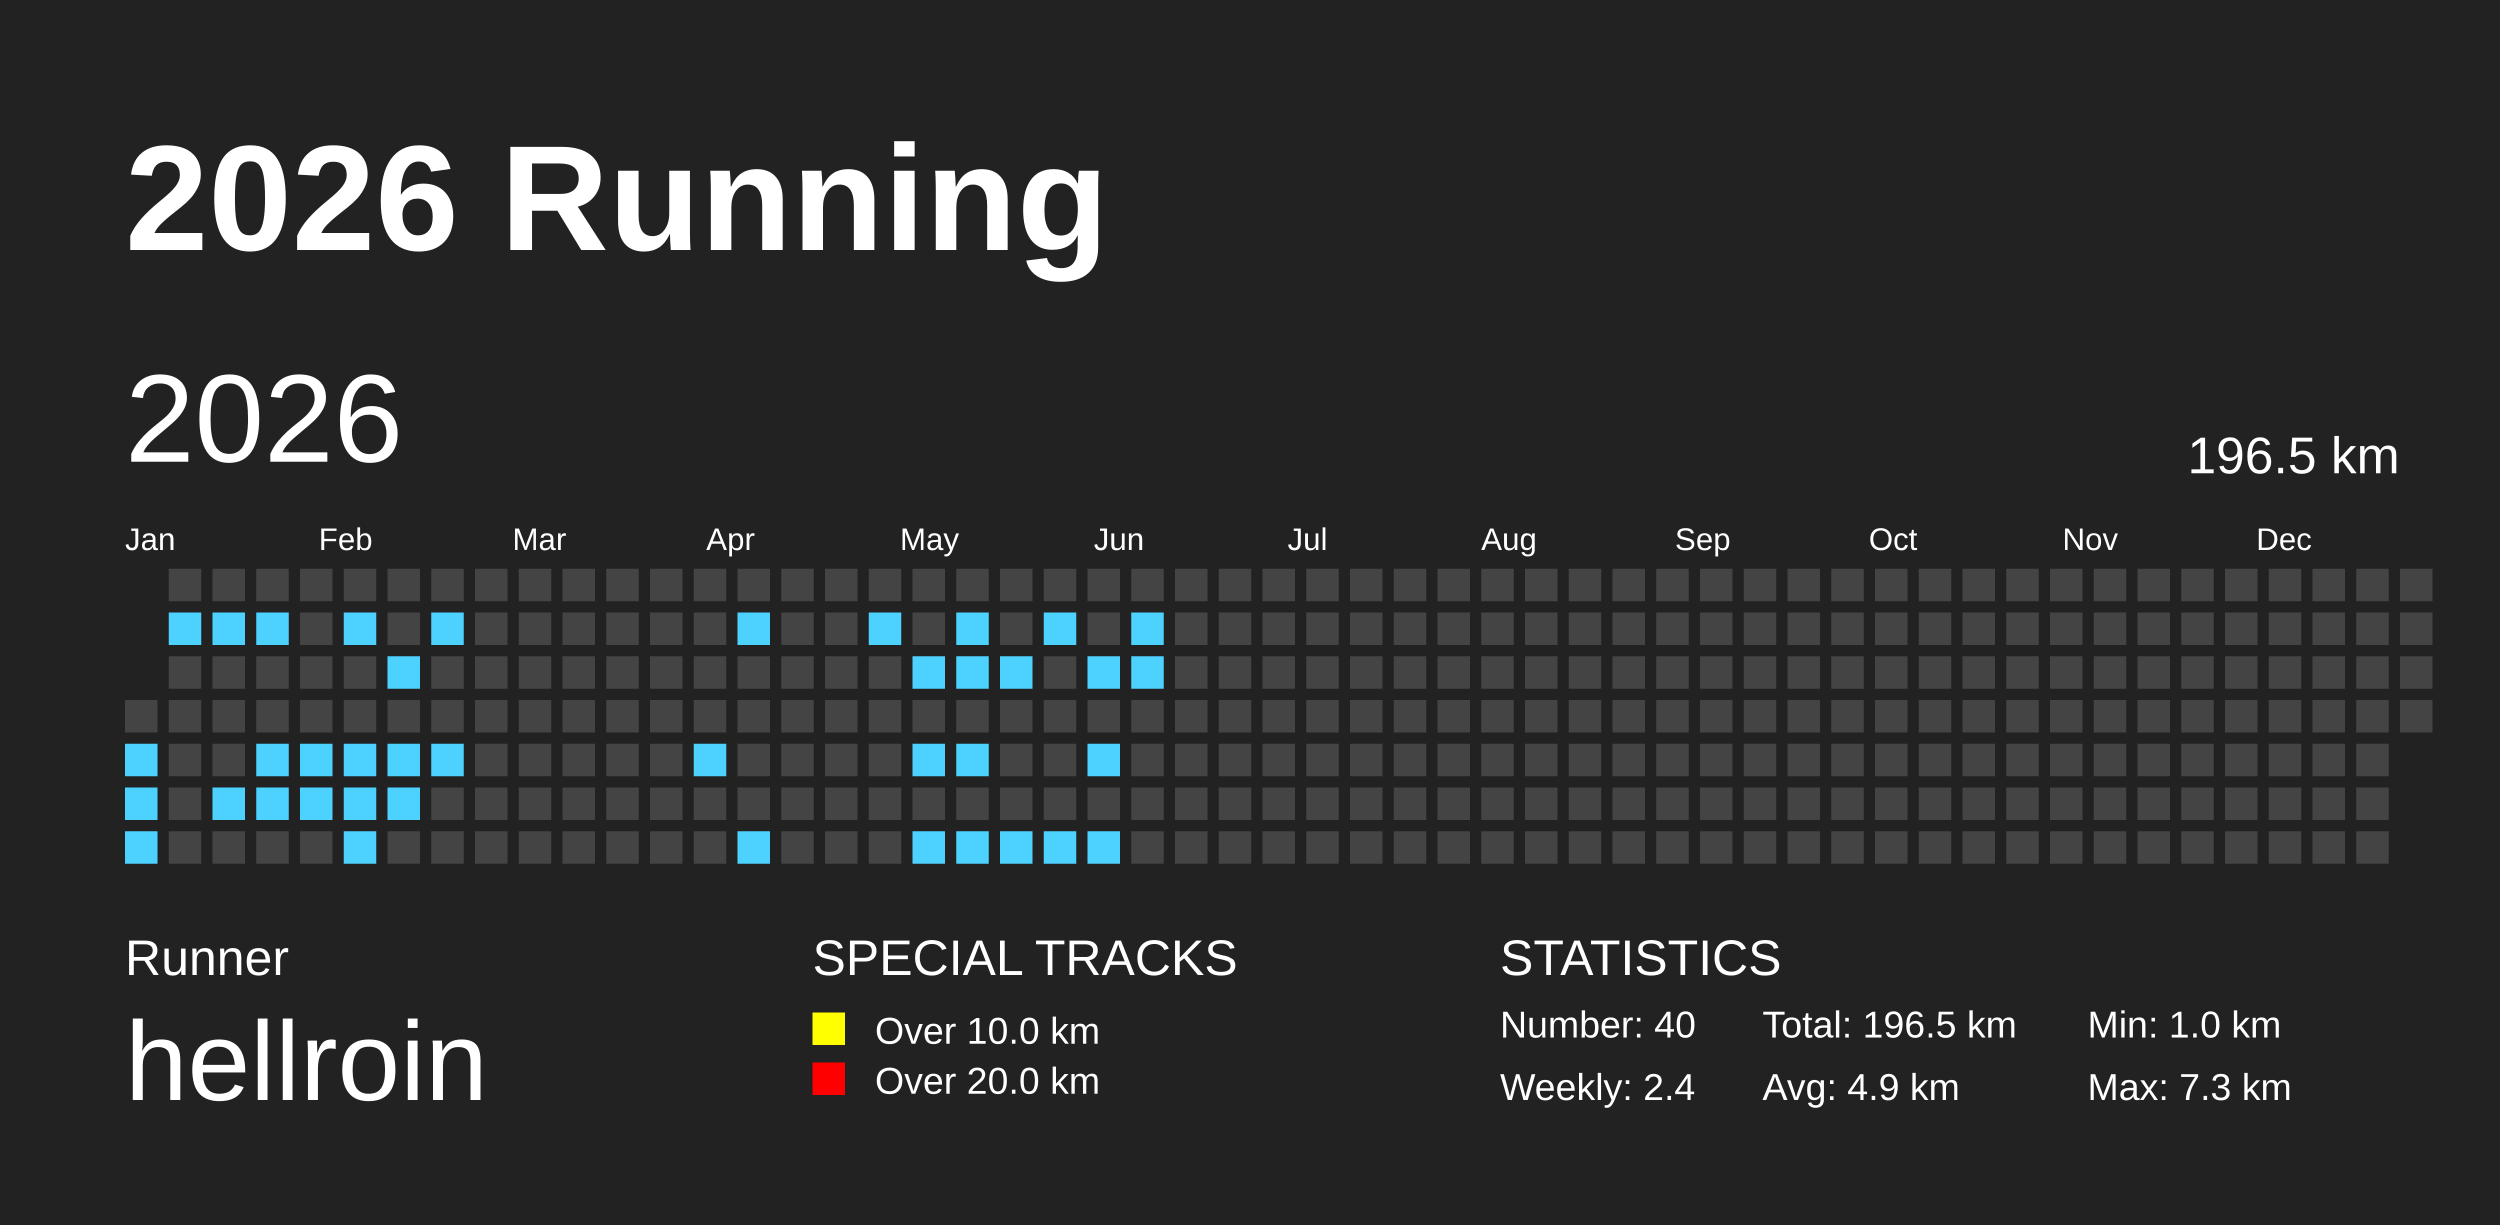
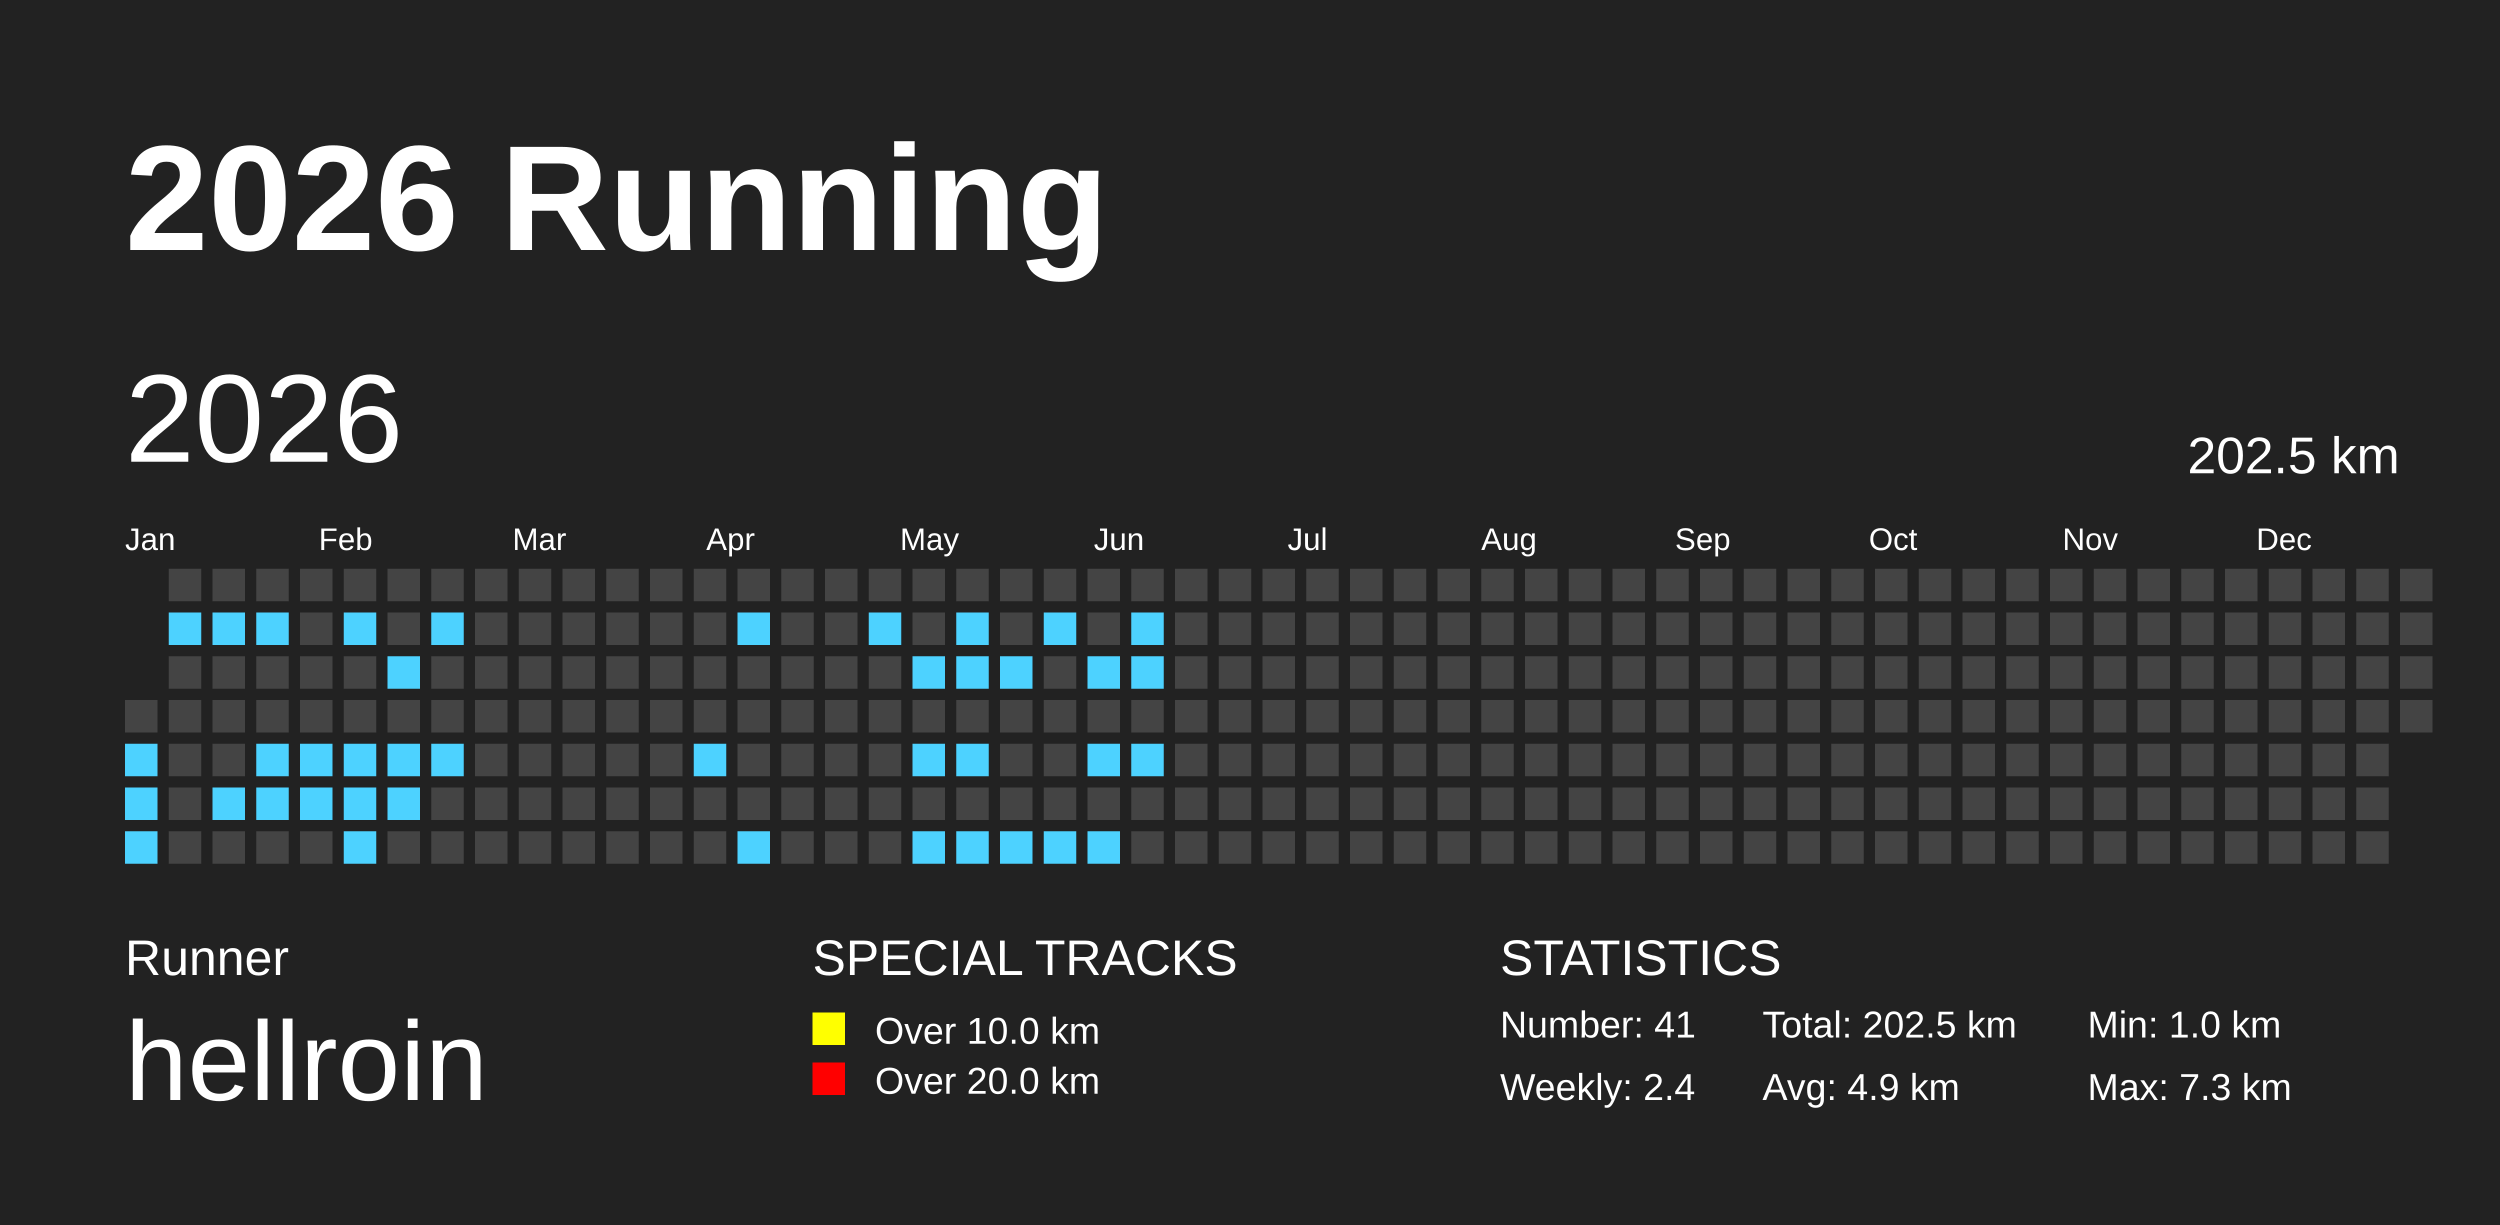
<svg xmlns="http://www.w3.org/2000/svg" baseProfile="full" height="98mm" version="1.1" viewBox="0,0,200,98" width="200mm">
  <defs />
  <rect fill="#222222" height="98" width="200" x="0" y="0" />
  <text fill="#FFFFFF" style="font-size:12px; font-family:Arial; font-weight:bold;" x="10" y="20">2026 Running</text>
  <text fill="#FFFFFF" style="font-size:4px; font-family:Arial" x="10" y="78">Runner</text>
  <text fill="#FFFFFF" style="font-size:9px; font-family:Arial" x="10" y="88">hellroin</text>
  <text fill="#FFFFFF" style="font-size:4px; font-family:Arial" x="65" y="78">SPECIAL TRACKS</text>
  <rect fill="yellow" height="2.6" width="2.6" x="65" y="81" />
  <text fill="#FFFFFF" style="font-size:3px; font-family:Arial" x="70" y="83.5">Over 10.0 km</text>
  <rect fill="red" height="2.6" width="2.6" x="65" y="85" />
  <text fill="#FFFFFF" style="font-size:3px; font-family:Arial" x="70" y="87.5">Over 20.0 km</text>
  <text fill="#FFFFFF" style="font-size:4px; font-family:Arial" x="120" y="78">STATISTICS</text>
-   <text fill="#FFFFFF" style="font-size:3px; font-family:Arial" x="120" y="83">Number: 40</text>
+   <text fill="#FFFFFF" style="font-size:3px; font-family:Arial" x="120" y="83">Number: 41</text>
  <text fill="#FFFFFF" style="font-size:3px; font-family:Arial" x="120" y="88">Weekly: 2.4</text>
-   <text fill="#FFFFFF" style="font-size:3px; font-family:Arial" x="141" y="83">Total: 196.5 km</text>
+   <text fill="#FFFFFF" style="font-size:3px; font-family:Arial" x="141" y="83">Total: 202.5 km</text>
  <text fill="#FFFFFF" style="font-size:3px; font-family:Arial" x="141" y="88">Avg: 4.9 km</text>
  <text fill="#FFFFFF" style="font-size:3px; font-family:Arial" x="167" y="83">Min: 1.0 km</text>
  <text fill="#FFFFFF" style="font-size:3px; font-family:Arial" x="167" y="88">Max: 7.3 km</text>
  <text dominant-baseline="hanging" fill="#FFFFFF" style="font-size:10.0px; font-family:Arial;" x="10" y="30">2026</text>
-   <text dominant-baseline="hanging" fill="#FFFFFF" style="font-size:4.125px; font-family:Arial;" x="175" y="35">196.5 km</text>
+   <text dominant-baseline="hanging" fill="#FFFFFF" style="font-size:4.125px; font-family:Arial;" x="175" y="35">202.5 km</text>
  <text fill="#FFFFFF" style="font-size:2.5px; font-family:Arial" x="10.0" y="44">Jan</text>
  <text fill="#FFFFFF" style="font-size:2.5px; font-family:Arial" x="25.5" y="44">Feb</text>
  <text fill="#FFFFFF" style="font-size:2.5px; font-family:Arial" x="41.0" y="44">Mar</text>
  <text fill="#FFFFFF" style="font-size:2.5px; font-family:Arial" x="56.5" y="44">Apr</text>
  <text fill="#FFFFFF" style="font-size:2.5px; font-family:Arial" x="72.0" y="44">May</text>
  <text fill="#FFFFFF" style="font-size:2.5px; font-family:Arial" x="87.5" y="44">Jun</text>
  <text fill="#FFFFFF" style="font-size:2.5px; font-family:Arial" x="103.0" y="44">Jul</text>
  <text fill="#FFFFFF" style="font-size:2.5px; font-family:Arial" x="118.5" y="44">Aug</text>
  <text fill="#FFFFFF" style="font-size:2.5px; font-family:Arial" x="134.0" y="44">Sep</text>
  <text fill="#FFFFFF" style="font-size:2.5px; font-family:Arial" x="149.5" y="44">Oct</text>
  <text fill="#FFFFFF" style="font-size:2.5px; font-family:Arial" x="165.0" y="44">Nov</text>
  <text fill="#FFFFFF" style="font-size:2.5px; font-family:Arial" x="180.5" y="44">Dec</text>
  <rect fill="#444444" height="2.6" width="2.6" x="10.0" y="56.0" />
  <rect fill="#4DD2FF" height="2.6" width="2.6" x="10.0" y="59.5" />
  <rect fill="#4DD2FF" height="2.6" width="2.6" x="10.0" y="63.0" />
  <rect fill="#4DD2FF" height="2.6" width="2.6" x="10.0" y="66.5" />
  <rect fill="#444444" height="2.6" width="2.6" x="13.5" y="45.5" />
  <rect fill="#4DD2FF" height="2.6" width="2.6" x="13.5" y="49.0" />
  <rect fill="#444444" height="2.6" width="2.6" x="13.5" y="52.5" />
  <rect fill="#444444" height="2.6" width="2.6" x="13.5" y="56.0" />
  <rect fill="#444444" height="2.6" width="2.6" x="13.5" y="59.5" />
  <rect fill="#444444" height="2.6" width="2.6" x="13.5" y="63.0" />
  <rect fill="#444444" height="2.6" width="2.6" x="13.5" y="66.5" />
  <rect fill="#444444" height="2.6" width="2.6" x="17.0" y="45.5" />
  <rect fill="#4DD2FF" height="2.6" width="2.6" x="17.0" y="49.0" />
  <rect fill="#444444" height="2.6" width="2.6" x="17.0" y="52.5" />
  <rect fill="#444444" height="2.6" width="2.6" x="17.0" y="56.0" />
  <rect fill="#444444" height="2.6" width="2.6" x="17.0" y="59.5" />
  <rect fill="#4DD2FF" height="2.6" width="2.6" x="17.0" y="63.0" />
  <rect fill="#444444" height="2.6" width="2.6" x="17.0" y="66.5" />
  <rect fill="#444444" height="2.6" width="2.6" x="20.5" y="45.5" />
  <rect fill="#4DD2FF" height="2.6" width="2.6" x="20.5" y="49.0" />
  <rect fill="#444444" height="2.6" width="2.6" x="20.5" y="52.5" />
  <rect fill="#444444" height="2.6" width="2.6" x="20.5" y="56.0" />
  <rect fill="#4DD2FF" height="2.6" width="2.6" x="20.5" y="59.5" />
  <rect fill="#4DD2FF" height="2.6" width="2.6" x="20.5" y="63.0" />
  <rect fill="#444444" height="2.6" width="2.6" x="20.5" y="66.5" />
  <rect fill="#444444" height="2.6" width="2.6" x="24.0" y="45.5" />
  <rect fill="#444444" height="2.6" width="2.6" x="24.0" y="49.0" />
  <rect fill="#444444" height="2.6" width="2.6" x="24.0" y="52.5" />
  <rect fill="#444444" height="2.6" width="2.6" x="24.0" y="56.0" />
  <rect fill="#4DD2FF" height="2.6" width="2.6" x="24.0" y="59.5" />
  <rect fill="#4DD2FF" height="2.6" width="2.6" x="24.0" y="63.0" />
  <rect fill="#444444" height="2.6" width="2.6" x="24.0" y="66.5" />
  <rect fill="#444444" height="2.6" width="2.6" x="27.5" y="45.5" />
  <rect fill="#4DD2FF" height="2.6" width="2.6" x="27.5" y="49.0" />
  <rect fill="#444444" height="2.6" width="2.6" x="27.5" y="52.5" />
  <rect fill="#444444" height="2.6" width="2.6" x="27.5" y="56.0" />
  <rect fill="#4DD2FF" height="2.6" width="2.6" x="27.5" y="59.5" />
  <rect fill="#4DD2FF" height="2.6" width="2.6" x="27.5" y="63.0" />
  <rect fill="#4DD2FF" height="2.6" width="2.6" x="27.5" y="66.5" />
  <rect fill="#444444" height="2.6" width="2.6" x="31.0" y="45.5" />
  <rect fill="#444444" height="2.6" width="2.6" x="31.0" y="49.0" />
  <rect fill="#4DD2FF" height="2.6" width="2.6" x="31.0" y="52.5" />
  <rect fill="#444444" height="2.6" width="2.6" x="31.0" y="56.0" />
  <rect fill="#4DD2FF" height="2.6" width="2.6" x="31.0" y="59.5" />
  <rect fill="#4DD2FF" height="2.6" width="2.6" x="31.0" y="63.0" />
  <rect fill="#444444" height="2.6" width="2.6" x="31.0" y="66.5" />
  <rect fill="#444444" height="2.6" width="2.6" x="34.5" y="45.5" />
  <rect fill="#4DD2FF" height="2.6" width="2.6" x="34.5" y="49.0" />
  <rect fill="#444444" height="2.6" width="2.6" x="34.5" y="52.5" />
  <rect fill="#444444" height="2.6" width="2.6" x="34.5" y="56.0" />
  <rect fill="#4DD2FF" height="2.6" width="2.6" x="34.5" y="59.5" />
  <rect fill="#444444" height="2.6" width="2.6" x="34.5" y="63.0" />
  <rect fill="#444444" height="2.6" width="2.6" x="34.5" y="66.5" />
  <rect fill="#444444" height="2.6" width="2.6" x="38.0" y="45.5" />
  <rect fill="#444444" height="2.6" width="2.6" x="38.0" y="49.0" />
  <rect fill="#444444" height="2.6" width="2.6" x="38.0" y="52.5" />
  <rect fill="#444444" height="2.6" width="2.6" x="38.0" y="56.0" />
  <rect fill="#444444" height="2.6" width="2.6" x="38.0" y="59.5" />
  <rect fill="#444444" height="2.6" width="2.6" x="38.0" y="63.0" />
  <rect fill="#444444" height="2.6" width="2.6" x="38.0" y="66.5" />
  <rect fill="#444444" height="2.6" width="2.6" x="41.5" y="45.5" />
  <rect fill="#444444" height="2.6" width="2.6" x="41.5" y="49.0" />
  <rect fill="#444444" height="2.6" width="2.6" x="41.5" y="52.5" />
  <rect fill="#444444" height="2.6" width="2.6" x="41.5" y="56.0" />
  <rect fill="#444444" height="2.6" width="2.6" x="41.5" y="59.5" />
  <rect fill="#444444" height="2.6" width="2.6" x="41.5" y="63.0" />
  <rect fill="#444444" height="2.6" width="2.6" x="41.5" y="66.5" />
  <rect fill="#444444" height="2.6" width="2.6" x="45.0" y="45.5" />
  <rect fill="#444444" height="2.6" width="2.6" x="45.0" y="49.0" />
  <rect fill="#444444" height="2.6" width="2.6" x="45.0" y="52.5" />
  <rect fill="#444444" height="2.6" width="2.6" x="45.0" y="56.0" />
  <rect fill="#444444" height="2.6" width="2.6" x="45.0" y="59.5" />
  <rect fill="#444444" height="2.6" width="2.6" x="45.0" y="63.0" />
  <rect fill="#444444" height="2.6" width="2.6" x="45.0" y="66.5" />
  <rect fill="#444444" height="2.6" width="2.6" x="48.5" y="45.5" />
  <rect fill="#444444" height="2.6" width="2.6" x="48.5" y="49.0" />
  <rect fill="#444444" height="2.6" width="2.6" x="48.5" y="52.5" />
  <rect fill="#444444" height="2.6" width="2.6" x="48.5" y="56.0" />
  <rect fill="#444444" height="2.6" width="2.6" x="48.5" y="59.5" />
  <rect fill="#444444" height="2.6" width="2.6" x="48.5" y="63.0" />
  <rect fill="#444444" height="2.6" width="2.6" x="48.5" y="66.5" />
  <rect fill="#444444" height="2.6" width="2.6" x="52.0" y="45.5" />
  <rect fill="#444444" height="2.6" width="2.6" x="52.0" y="49.0" />
  <rect fill="#444444" height="2.6" width="2.6" x="52.0" y="52.5" />
  <rect fill="#444444" height="2.6" width="2.6" x="52.0" y="56.0" />
  <rect fill="#444444" height="2.6" width="2.6" x="52.0" y="59.5" />
  <rect fill="#444444" height="2.6" width="2.6" x="52.0" y="63.0" />
  <rect fill="#444444" height="2.6" width="2.6" x="52.0" y="66.5" />
  <rect fill="#444444" height="2.6" width="2.6" x="55.5" y="45.5" />
  <rect fill="#444444" height="2.6" width="2.6" x="55.5" y="49.0" />
  <rect fill="#444444" height="2.6" width="2.6" x="55.5" y="52.5" />
  <rect fill="#444444" height="2.6" width="2.6" x="55.5" y="56.0" />
  <rect fill="#4DD2FF" height="2.6" width="2.6" x="55.5" y="59.5" />
  <rect fill="#444444" height="2.6" width="2.6" x="55.5" y="63.0" />
  <rect fill="#444444" height="2.6" width="2.6" x="55.5" y="66.5" />
  <rect fill="#444444" height="2.6" width="2.6" x="59.0" y="45.5" />
  <rect fill="#4DD2FF" height="2.6" width="2.6" x="59.0" y="49.0" />
  <rect fill="#444444" height="2.6" width="2.6" x="59.0" y="52.5" />
  <rect fill="#444444" height="2.6" width="2.6" x="59.0" y="56.0" />
  <rect fill="#444444" height="2.6" width="2.6" x="59.0" y="59.5" />
  <rect fill="#444444" height="2.6" width="2.6" x="59.0" y="63.0" />
  <rect fill="#4DD2FF" height="2.6" width="2.6" x="59.0" y="66.5" />
  <rect fill="#444444" height="2.6" width="2.6" x="62.5" y="45.5" />
  <rect fill="#444444" height="2.6" width="2.6" x="62.5" y="49.0" />
  <rect fill="#444444" height="2.6" width="2.6" x="62.5" y="52.5" />
  <rect fill="#444444" height="2.6" width="2.6" x="62.5" y="56.0" />
  <rect fill="#444444" height="2.6" width="2.6" x="62.5" y="59.5" />
  <rect fill="#444444" height="2.6" width="2.6" x="62.5" y="63.0" />
  <rect fill="#444444" height="2.6" width="2.6" x="62.5" y="66.5" />
  <rect fill="#444444" height="2.6" width="2.6" x="66.0" y="45.5" />
  <rect fill="#444444" height="2.6" width="2.6" x="66.0" y="49.0" />
  <rect fill="#444444" height="2.6" width="2.6" x="66.0" y="52.5" />
  <rect fill="#444444" height="2.6" width="2.6" x="66.0" y="56.0" />
  <rect fill="#444444" height="2.6" width="2.6" x="66.0" y="59.5" />
  <rect fill="#444444" height="2.6" width="2.6" x="66.0" y="63.0" />
  <rect fill="#444444" height="2.6" width="2.6" x="66.0" y="66.5" />
  <rect fill="#444444" height="2.6" width="2.6" x="69.5" y="45.5" />
  <rect fill="#4DD2FF" height="2.6" width="2.6" x="69.5" y="49.0" />
  <rect fill="#444444" height="2.6" width="2.6" x="69.5" y="52.5" />
  <rect fill="#444444" height="2.6" width="2.6" x="69.5" y="56.0" />
  <rect fill="#444444" height="2.6" width="2.6" x="69.5" y="59.5" />
  <rect fill="#444444" height="2.6" width="2.6" x="69.5" y="63.0" />
  <rect fill="#444444" height="2.6" width="2.6" x="69.5" y="66.5" />
  <rect fill="#444444" height="2.6" width="2.6" x="73.0" y="45.5" />
  <rect fill="#444444" height="2.6" width="2.6" x="73.0" y="49.0" />
  <rect fill="#4DD2FF" height="2.6" width="2.6" x="73.0" y="52.5" />
  <rect fill="#444444" height="2.6" width="2.6" x="73.0" y="56.0" />
  <rect fill="#4DD2FF" height="2.6" width="2.6" x="73.0" y="59.5" />
  <rect fill="#444444" height="2.6" width="2.6" x="73.0" y="63.0" />
  <rect fill="#4DD2FF" height="2.6" width="2.6" x="73.0" y="66.5" />
  <rect fill="#444444" height="2.6" width="2.6" x="76.5" y="45.5" />
  <rect fill="#4DD2FF" height="2.6" width="2.6" x="76.5" y="49.0" />
  <rect fill="#4DD2FF" height="2.6" width="2.6" x="76.5" y="52.5" />
  <rect fill="#444444" height="2.6" width="2.6" x="76.5" y="56.0" />
  <rect fill="#4DD2FF" height="2.6" width="2.6" x="76.5" y="59.5" />
  <rect fill="#444444" height="2.6" width="2.6" x="76.5" y="63.0" />
  <rect fill="#4DD2FF" height="2.6" width="2.6" x="76.5" y="66.5" />
  <rect fill="#444444" height="2.6" width="2.6" x="80.0" y="45.5" />
  <rect fill="#444444" height="2.6" width="2.6" x="80.0" y="49.0" />
  <rect fill="#4DD2FF" height="2.6" width="2.6" x="80.0" y="52.5" />
  <rect fill="#444444" height="2.6" width="2.6" x="80.0" y="56.0" />
  <rect fill="#444444" height="2.6" width="2.6" x="80.0" y="59.5" />
  <rect fill="#444444" height="2.6" width="2.6" x="80.0" y="63.0" />
  <rect fill="#4DD2FF" height="2.6" width="2.6" x="80.0" y="66.5" />
  <rect fill="#444444" height="2.6" width="2.6" x="83.5" y="45.5" />
  <rect fill="#4DD2FF" height="2.6" width="2.6" x="83.5" y="49.0" />
  <rect fill="#444444" height="2.6" width="2.6" x="83.5" y="52.5" />
  <rect fill="#444444" height="2.6" width="2.6" x="83.5" y="56.0" />
  <rect fill="#444444" height="2.6" width="2.6" x="83.5" y="59.5" />
  <rect fill="#444444" height="2.6" width="2.6" x="83.5" y="63.0" />
  <rect fill="#4DD2FF" height="2.6" width="2.6" x="83.5" y="66.5" />
  <rect fill="#444444" height="2.6" width="2.6" x="87.0" y="45.5" />
  <rect fill="#444444" height="2.6" width="2.6" x="87.0" y="49.0" />
  <rect fill="#4DD2FF" height="2.6" width="2.6" x="87.0" y="52.5" />
  <rect fill="#444444" height="2.6" width="2.6" x="87.0" y="56.0" />
  <rect fill="#4DD2FF" height="2.6" width="2.6" x="87.0" y="59.5" />
  <rect fill="#444444" height="2.6" width="2.6" x="87.0" y="63.0" />
  <rect fill="#4DD2FF" height="2.6" width="2.6" x="87.0" y="66.5" />
  <rect fill="#444444" height="2.6" width="2.6" x="90.5" y="45.5" />
  <rect fill="#4DD2FF" height="2.6" width="2.6" x="90.5" y="49.0" />
  <rect fill="#4DD2FF" height="2.6" width="2.6" x="90.5" y="52.5" />
  <rect fill="#444444" height="2.6" width="2.6" x="90.5" y="56.0" />
-   <rect fill="#444444" height="2.6" width="2.6" x="90.5" y="59.5" />
+   <rect fill="#4DD2FF" height="2.6" width="2.6" x="90.5" y="59.5" />
  <rect fill="#444444" height="2.6" width="2.6" x="90.5" y="63.0" />
  <rect fill="#444444" height="2.6" width="2.6" x="90.5" y="66.5" />
  <rect fill="#444444" height="2.6" width="2.6" x="94.0" y="45.5" />
  <rect fill="#444444" height="2.6" width="2.6" x="94.0" y="49.0" />
  <rect fill="#444444" height="2.6" width="2.6" x="94.0" y="52.5" />
  <rect fill="#444444" height="2.6" width="2.6" x="94.0" y="56.0" />
  <rect fill="#444444" height="2.6" width="2.6" x="94.0" y="59.5" />
  <rect fill="#444444" height="2.6" width="2.6" x="94.0" y="63.0" />
  <rect fill="#444444" height="2.6" width="2.6" x="94.0" y="66.5" />
  <rect fill="#444444" height="2.6" width="2.6" x="97.5" y="45.5" />
  <rect fill="#444444" height="2.6" width="2.6" x="97.5" y="49.0" />
  <rect fill="#444444" height="2.6" width="2.6" x="97.5" y="52.5" />
  <rect fill="#444444" height="2.6" width="2.6" x="97.5" y="56.0" />
  <rect fill="#444444" height="2.6" width="2.6" x="97.5" y="59.5" />
  <rect fill="#444444" height="2.6" width="2.6" x="97.5" y="63.0" />
  <rect fill="#444444" height="2.6" width="2.6" x="97.5" y="66.5" />
  <rect fill="#444444" height="2.6" width="2.6" x="101.0" y="45.5" />
  <rect fill="#444444" height="2.6" width="2.6" x="101.0" y="49.0" />
  <rect fill="#444444" height="2.6" width="2.6" x="101.0" y="52.5" />
  <rect fill="#444444" height="2.6" width="2.6" x="101.0" y="56.0" />
  <rect fill="#444444" height="2.6" width="2.6" x="101.0" y="59.5" />
  <rect fill="#444444" height="2.6" width="2.6" x="101.0" y="63.0" />
  <rect fill="#444444" height="2.6" width="2.6" x="101.0" y="66.5" />
  <rect fill="#444444" height="2.6" width="2.6" x="104.5" y="45.5" />
  <rect fill="#444444" height="2.6" width="2.6" x="104.5" y="49.0" />
  <rect fill="#444444" height="2.6" width="2.6" x="104.5" y="52.5" />
  <rect fill="#444444" height="2.6" width="2.6" x="104.5" y="56.0" />
  <rect fill="#444444" height="2.6" width="2.6" x="104.5" y="59.5" />
  <rect fill="#444444" height="2.6" width="2.6" x="104.5" y="63.0" />
  <rect fill="#444444" height="2.6" width="2.6" x="104.5" y="66.5" />
  <rect fill="#444444" height="2.6" width="2.6" x="108.0" y="45.5" />
  <rect fill="#444444" height="2.6" width="2.6" x="108.0" y="49.0" />
  <rect fill="#444444" height="2.6" width="2.6" x="108.0" y="52.5" />
  <rect fill="#444444" height="2.6" width="2.6" x="108.0" y="56.0" />
  <rect fill="#444444" height="2.6" width="2.6" x="108.0" y="59.5" />
  <rect fill="#444444" height="2.6" width="2.6" x="108.0" y="63.0" />
  <rect fill="#444444" height="2.6" width="2.6" x="108.0" y="66.5" />
  <rect fill="#444444" height="2.6" width="2.6" x="111.5" y="45.5" />
  <rect fill="#444444" height="2.6" width="2.6" x="111.5" y="49.0" />
  <rect fill="#444444" height="2.6" width="2.6" x="111.5" y="52.5" />
  <rect fill="#444444" height="2.6" width="2.6" x="111.5" y="56.0" />
  <rect fill="#444444" height="2.6" width="2.6" x="111.5" y="59.5" />
  <rect fill="#444444" height="2.6" width="2.6" x="111.5" y="63.0" />
  <rect fill="#444444" height="2.6" width="2.6" x="111.5" y="66.5" />
  <rect fill="#444444" height="2.6" width="2.6" x="115.0" y="45.5" />
  <rect fill="#444444" height="2.6" width="2.6" x="115.0" y="49.0" />
  <rect fill="#444444" height="2.6" width="2.6" x="115.0" y="52.5" />
  <rect fill="#444444" height="2.6" width="2.6" x="115.0" y="56.0" />
  <rect fill="#444444" height="2.6" width="2.6" x="115.0" y="59.5" />
  <rect fill="#444444" height="2.6" width="2.6" x="115.0" y="63.0" />
  <rect fill="#444444" height="2.6" width="2.6" x="115.0" y="66.5" />
  <rect fill="#444444" height="2.6" width="2.6" x="118.5" y="45.5" />
  <rect fill="#444444" height="2.6" width="2.6" x="118.5" y="49.0" />
  <rect fill="#444444" height="2.6" width="2.6" x="118.5" y="52.5" />
  <rect fill="#444444" height="2.6" width="2.6" x="118.5" y="56.0" />
  <rect fill="#444444" height="2.6" width="2.6" x="118.5" y="59.5" />
  <rect fill="#444444" height="2.6" width="2.6" x="118.5" y="63.0" />
  <rect fill="#444444" height="2.6" width="2.6" x="118.5" y="66.5" />
  <rect fill="#444444" height="2.6" width="2.6" x="122.0" y="45.5" />
  <rect fill="#444444" height="2.6" width="2.6" x="122.0" y="49.0" />
  <rect fill="#444444" height="2.6" width="2.6" x="122.0" y="52.5" />
  <rect fill="#444444" height="2.6" width="2.6" x="122.0" y="56.0" />
  <rect fill="#444444" height="2.6" width="2.6" x="122.0" y="59.5" />
  <rect fill="#444444" height="2.6" width="2.6" x="122.0" y="63.0" />
  <rect fill="#444444" height="2.6" width="2.6" x="122.0" y="66.5" />
  <rect fill="#444444" height="2.6" width="2.6" x="125.5" y="45.5" />
  <rect fill="#444444" height="2.6" width="2.6" x="125.5" y="49.0" />
  <rect fill="#444444" height="2.6" width="2.6" x="125.5" y="52.5" />
  <rect fill="#444444" height="2.6" width="2.6" x="125.5" y="56.0" />
  <rect fill="#444444" height="2.6" width="2.6" x="125.5" y="59.5" />
  <rect fill="#444444" height="2.6" width="2.6" x="125.5" y="63.0" />
  <rect fill="#444444" height="2.6" width="2.6" x="125.5" y="66.5" />
  <rect fill="#444444" height="2.6" width="2.6" x="129.0" y="45.5" />
  <rect fill="#444444" height="2.6" width="2.6" x="129.0" y="49.0" />
  <rect fill="#444444" height="2.6" width="2.6" x="129.0" y="52.5" />
  <rect fill="#444444" height="2.6" width="2.6" x="129.0" y="56.0" />
  <rect fill="#444444" height="2.6" width="2.6" x="129.0" y="59.5" />
  <rect fill="#444444" height="2.6" width="2.6" x="129.0" y="63.0" />
  <rect fill="#444444" height="2.6" width="2.6" x="129.0" y="66.5" />
  <rect fill="#444444" height="2.6" width="2.6" x="132.5" y="45.5" />
  <rect fill="#444444" height="2.6" width="2.6" x="132.5" y="49.0" />
  <rect fill="#444444" height="2.6" width="2.6" x="132.5" y="52.5" />
  <rect fill="#444444" height="2.6" width="2.6" x="132.5" y="56.0" />
  <rect fill="#444444" height="2.6" width="2.6" x="132.5" y="59.5" />
  <rect fill="#444444" height="2.6" width="2.6" x="132.5" y="63.0" />
  <rect fill="#444444" height="2.6" width="2.6" x="132.5" y="66.5" />
  <rect fill="#444444" height="2.6" width="2.6" x="136.0" y="45.5" />
  <rect fill="#444444" height="2.6" width="2.6" x="136.0" y="49.0" />
  <rect fill="#444444" height="2.6" width="2.6" x="136.0" y="52.5" />
  <rect fill="#444444" height="2.6" width="2.6" x="136.0" y="56.0" />
  <rect fill="#444444" height="2.6" width="2.6" x="136.0" y="59.5" />
  <rect fill="#444444" height="2.6" width="2.6" x="136.0" y="63.0" />
  <rect fill="#444444" height="2.6" width="2.6" x="136.0" y="66.5" />
  <rect fill="#444444" height="2.6" width="2.6" x="139.5" y="45.5" />
  <rect fill="#444444" height="2.6" width="2.6" x="139.5" y="49.0" />
  <rect fill="#444444" height="2.6" width="2.6" x="139.5" y="52.5" />
  <rect fill="#444444" height="2.6" width="2.6" x="139.5" y="56.0" />
  <rect fill="#444444" height="2.6" width="2.6" x="139.5" y="59.5" />
  <rect fill="#444444" height="2.6" width="2.6" x="139.5" y="63.0" />
  <rect fill="#444444" height="2.6" width="2.6" x="139.5" y="66.5" />
  <rect fill="#444444" height="2.6" width="2.6" x="143.0" y="45.5" />
  <rect fill="#444444" height="2.6" width="2.6" x="143.0" y="49.0" />
  <rect fill="#444444" height="2.6" width="2.6" x="143.0" y="52.5" />
  <rect fill="#444444" height="2.6" width="2.6" x="143.0" y="56.0" />
  <rect fill="#444444" height="2.6" width="2.6" x="143.0" y="59.5" />
  <rect fill="#444444" height="2.6" width="2.6" x="143.0" y="63.0" />
  <rect fill="#444444" height="2.6" width="2.6" x="143.0" y="66.5" />
  <rect fill="#444444" height="2.6" width="2.6" x="146.5" y="45.5" />
  <rect fill="#444444" height="2.6" width="2.6" x="146.5" y="49.0" />
  <rect fill="#444444" height="2.6" width="2.6" x="146.5" y="52.5" />
  <rect fill="#444444" height="2.6" width="2.6" x="146.5" y="56.0" />
  <rect fill="#444444" height="2.6" width="2.6" x="146.5" y="59.5" />
  <rect fill="#444444" height="2.6" width="2.6" x="146.5" y="63.0" />
  <rect fill="#444444" height="2.6" width="2.6" x="146.5" y="66.5" />
  <rect fill="#444444" height="2.6" width="2.6" x="150.0" y="45.5" />
  <rect fill="#444444" height="2.6" width="2.6" x="150.0" y="49.0" />
  <rect fill="#444444" height="2.6" width="2.6" x="150.0" y="52.5" />
  <rect fill="#444444" height="2.6" width="2.6" x="150.0" y="56.0" />
  <rect fill="#444444" height="2.6" width="2.6" x="150.0" y="59.5" />
  <rect fill="#444444" height="2.6" width="2.6" x="150.0" y="63.0" />
  <rect fill="#444444" height="2.6" width="2.6" x="150.0" y="66.5" />
  <rect fill="#444444" height="2.6" width="2.6" x="153.5" y="45.5" />
  <rect fill="#444444" height="2.6" width="2.6" x="153.5" y="49.0" />
  <rect fill="#444444" height="2.6" width="2.6" x="153.5" y="52.5" />
  <rect fill="#444444" height="2.6" width="2.6" x="153.5" y="56.0" />
  <rect fill="#444444" height="2.6" width="2.6" x="153.5" y="59.5" />
  <rect fill="#444444" height="2.6" width="2.6" x="153.5" y="63.0" />
  <rect fill="#444444" height="2.6" width="2.6" x="153.5" y="66.5" />
  <rect fill="#444444" height="2.6" width="2.6" x="157.0" y="45.5" />
  <rect fill="#444444" height="2.6" width="2.6" x="157.0" y="49.0" />
  <rect fill="#444444" height="2.6" width="2.6" x="157.0" y="52.5" />
  <rect fill="#444444" height="2.6" width="2.6" x="157.0" y="56.0" />
  <rect fill="#444444" height="2.6" width="2.6" x="157.0" y="59.5" />
  <rect fill="#444444" height="2.6" width="2.6" x="157.0" y="63.0" />
  <rect fill="#444444" height="2.6" width="2.6" x="157.0" y="66.5" />
  <rect fill="#444444" height="2.6" width="2.6" x="160.5" y="45.5" />
  <rect fill="#444444" height="2.6" width="2.6" x="160.5" y="49.0" />
  <rect fill="#444444" height="2.6" width="2.6" x="160.5" y="52.5" />
  <rect fill="#444444" height="2.6" width="2.6" x="160.5" y="56.0" />
  <rect fill="#444444" height="2.6" width="2.6" x="160.5" y="59.5" />
  <rect fill="#444444" height="2.6" width="2.6" x="160.5" y="63.0" />
  <rect fill="#444444" height="2.6" width="2.6" x="160.5" y="66.5" />
  <rect fill="#444444" height="2.6" width="2.6" x="164.0" y="45.5" />
  <rect fill="#444444" height="2.6" width="2.6" x="164.0" y="49.0" />
  <rect fill="#444444" height="2.6" width="2.6" x="164.0" y="52.5" />
  <rect fill="#444444" height="2.6" width="2.6" x="164.0" y="56.0" />
  <rect fill="#444444" height="2.6" width="2.6" x="164.0" y="59.5" />
  <rect fill="#444444" height="2.6" width="2.6" x="164.0" y="63.0" />
  <rect fill="#444444" height="2.6" width="2.6" x="164.0" y="66.5" />
  <rect fill="#444444" height="2.6" width="2.6" x="167.5" y="45.5" />
  <rect fill="#444444" height="2.6" width="2.6" x="167.5" y="49.0" />
  <rect fill="#444444" height="2.6" width="2.6" x="167.5" y="52.5" />
  <rect fill="#444444" height="2.6" width="2.6" x="167.5" y="56.0" />
  <rect fill="#444444" height="2.6" width="2.6" x="167.5" y="59.5" />
  <rect fill="#444444" height="2.6" width="2.6" x="167.5" y="63.0" />
  <rect fill="#444444" height="2.6" width="2.6" x="167.5" y="66.5" />
  <rect fill="#444444" height="2.6" width="2.6" x="171.0" y="45.5" />
  <rect fill="#444444" height="2.6" width="2.6" x="171.0" y="49.0" />
  <rect fill="#444444" height="2.6" width="2.6" x="171.0" y="52.5" />
  <rect fill="#444444" height="2.6" width="2.6" x="171.0" y="56.0" />
  <rect fill="#444444" height="2.6" width="2.6" x="171.0" y="59.5" />
  <rect fill="#444444" height="2.6" width="2.6" x="171.0" y="63.0" />
  <rect fill="#444444" height="2.6" width="2.6" x="171.0" y="66.5" />
  <rect fill="#444444" height="2.6" width="2.6" x="174.5" y="45.5" />
  <rect fill="#444444" height="2.6" width="2.6" x="174.5" y="49.0" />
  <rect fill="#444444" height="2.6" width="2.6" x="174.5" y="52.5" />
  <rect fill="#444444" height="2.6" width="2.6" x="174.5" y="56.0" />
  <rect fill="#444444" height="2.6" width="2.6" x="174.5" y="59.5" />
  <rect fill="#444444" height="2.6" width="2.6" x="174.5" y="63.0" />
  <rect fill="#444444" height="2.6" width="2.6" x="174.5" y="66.5" />
  <rect fill="#444444" height="2.6" width="2.6" x="178.0" y="45.5" />
  <rect fill="#444444" height="2.6" width="2.6" x="178.0" y="49.0" />
  <rect fill="#444444" height="2.6" width="2.6" x="178.0" y="52.5" />
  <rect fill="#444444" height="2.6" width="2.6" x="178.0" y="56.0" />
  <rect fill="#444444" height="2.6" width="2.6" x="178.0" y="59.5" />
  <rect fill="#444444" height="2.6" width="2.6" x="178.0" y="63.0" />
  <rect fill="#444444" height="2.6" width="2.6" x="178.0" y="66.5" />
  <rect fill="#444444" height="2.6" width="2.6" x="181.5" y="45.5" />
  <rect fill="#444444" height="2.6" width="2.6" x="181.5" y="49.0" />
  <rect fill="#444444" height="2.6" width="2.6" x="181.5" y="52.5" />
  <rect fill="#444444" height="2.6" width="2.6" x="181.5" y="56.0" />
  <rect fill="#444444" height="2.6" width="2.6" x="181.5" y="59.5" />
  <rect fill="#444444" height="2.6" width="2.6" x="181.5" y="63.0" />
  <rect fill="#444444" height="2.6" width="2.6" x="181.5" y="66.5" />
  <rect fill="#444444" height="2.6" width="2.6" x="185.0" y="45.5" />
  <rect fill="#444444" height="2.6" width="2.6" x="185.0" y="49.0" />
  <rect fill="#444444" height="2.6" width="2.6" x="185.0" y="52.5" />
  <rect fill="#444444" height="2.6" width="2.6" x="185.0" y="56.0" />
  <rect fill="#444444" height="2.6" width="2.6" x="185.0" y="59.5" />
  <rect fill="#444444" height="2.6" width="2.6" x="185.0" y="63.0" />
  <rect fill="#444444" height="2.6" width="2.6" x="185.0" y="66.5" />
  <rect fill="#444444" height="2.6" width="2.6" x="188.5" y="45.5" />
  <rect fill="#444444" height="2.6" width="2.6" x="188.5" y="49.0" />
  <rect fill="#444444" height="2.6" width="2.6" x="188.5" y="52.5" />
  <rect fill="#444444" height="2.6" width="2.6" x="188.5" y="56.0" />
  <rect fill="#444444" height="2.6" width="2.6" x="188.5" y="59.5" />
  <rect fill="#444444" height="2.6" width="2.6" x="188.5" y="63.0" />
  <rect fill="#444444" height="2.6" width="2.6" x="188.5" y="66.5" />
  <rect fill="#444444" height="2.6" width="2.6" x="192.0" y="45.5" />
  <rect fill="#444444" height="2.6" width="2.6" x="192.0" y="49.0" />
  <rect fill="#444444" height="2.6" width="2.6" x="192.0" y="52.5" />
  <rect fill="#444444" height="2.6" width="2.6" x="192.0" y="56.0" />
</svg>
